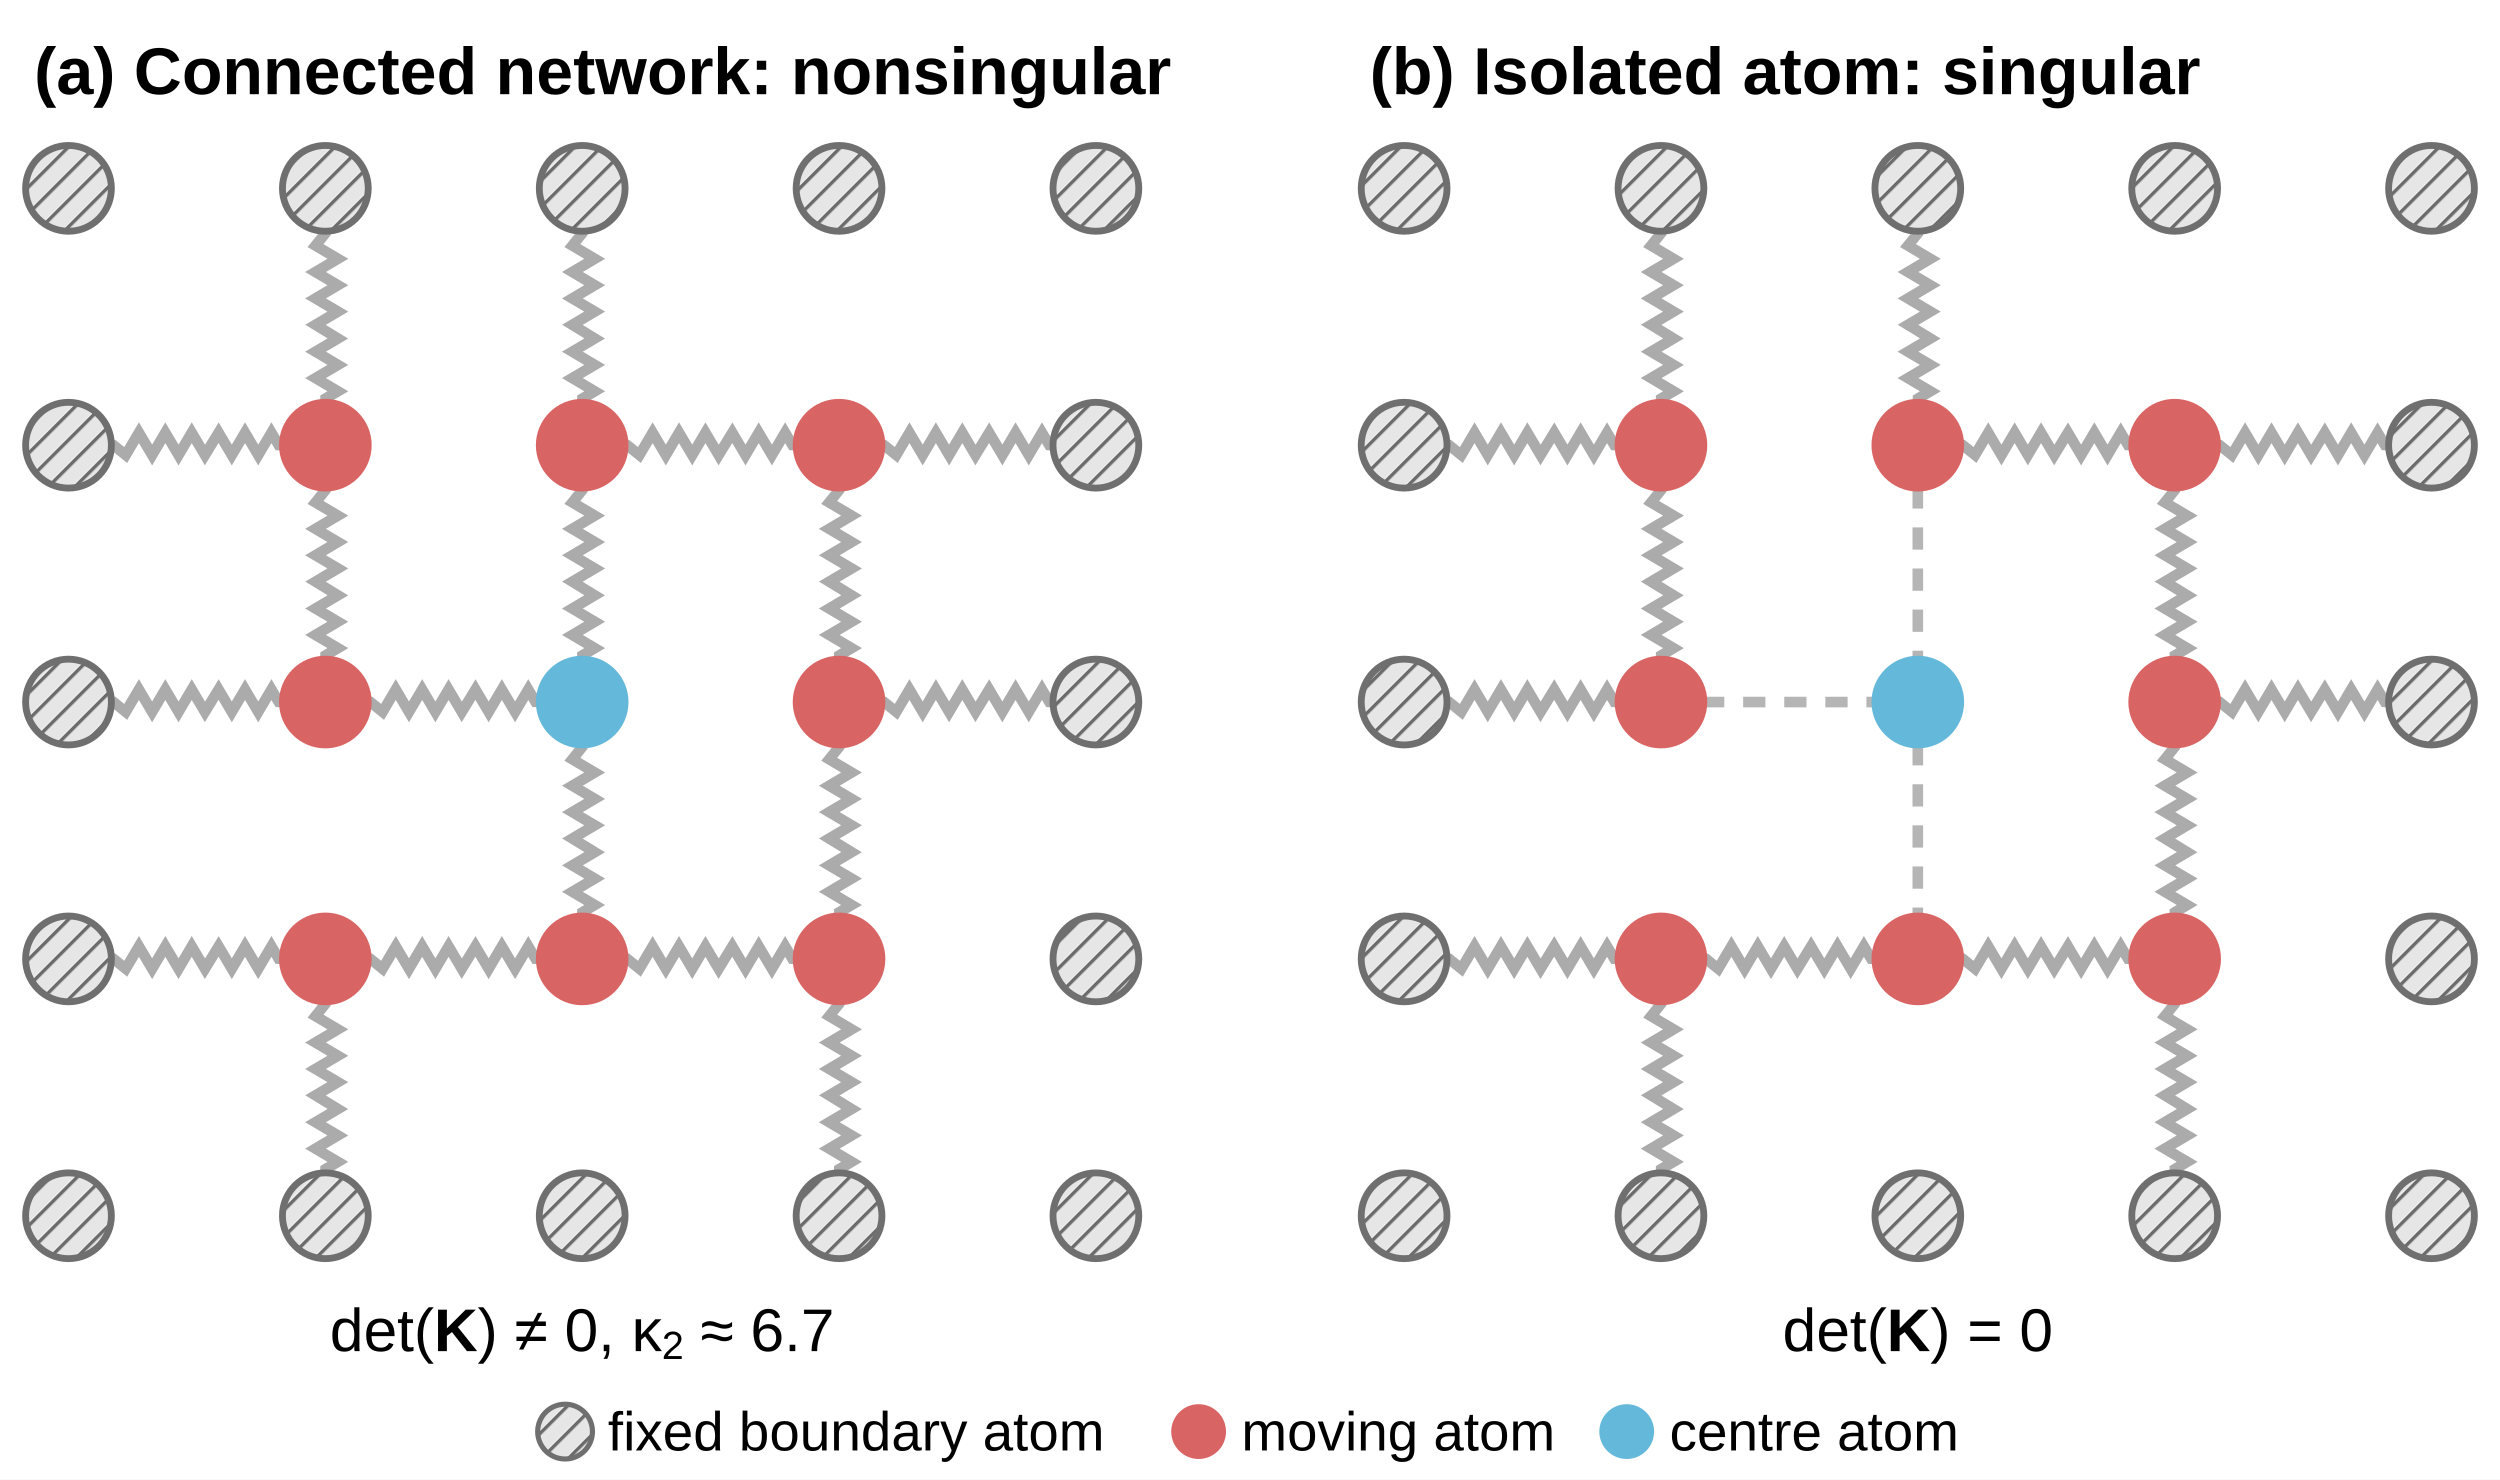
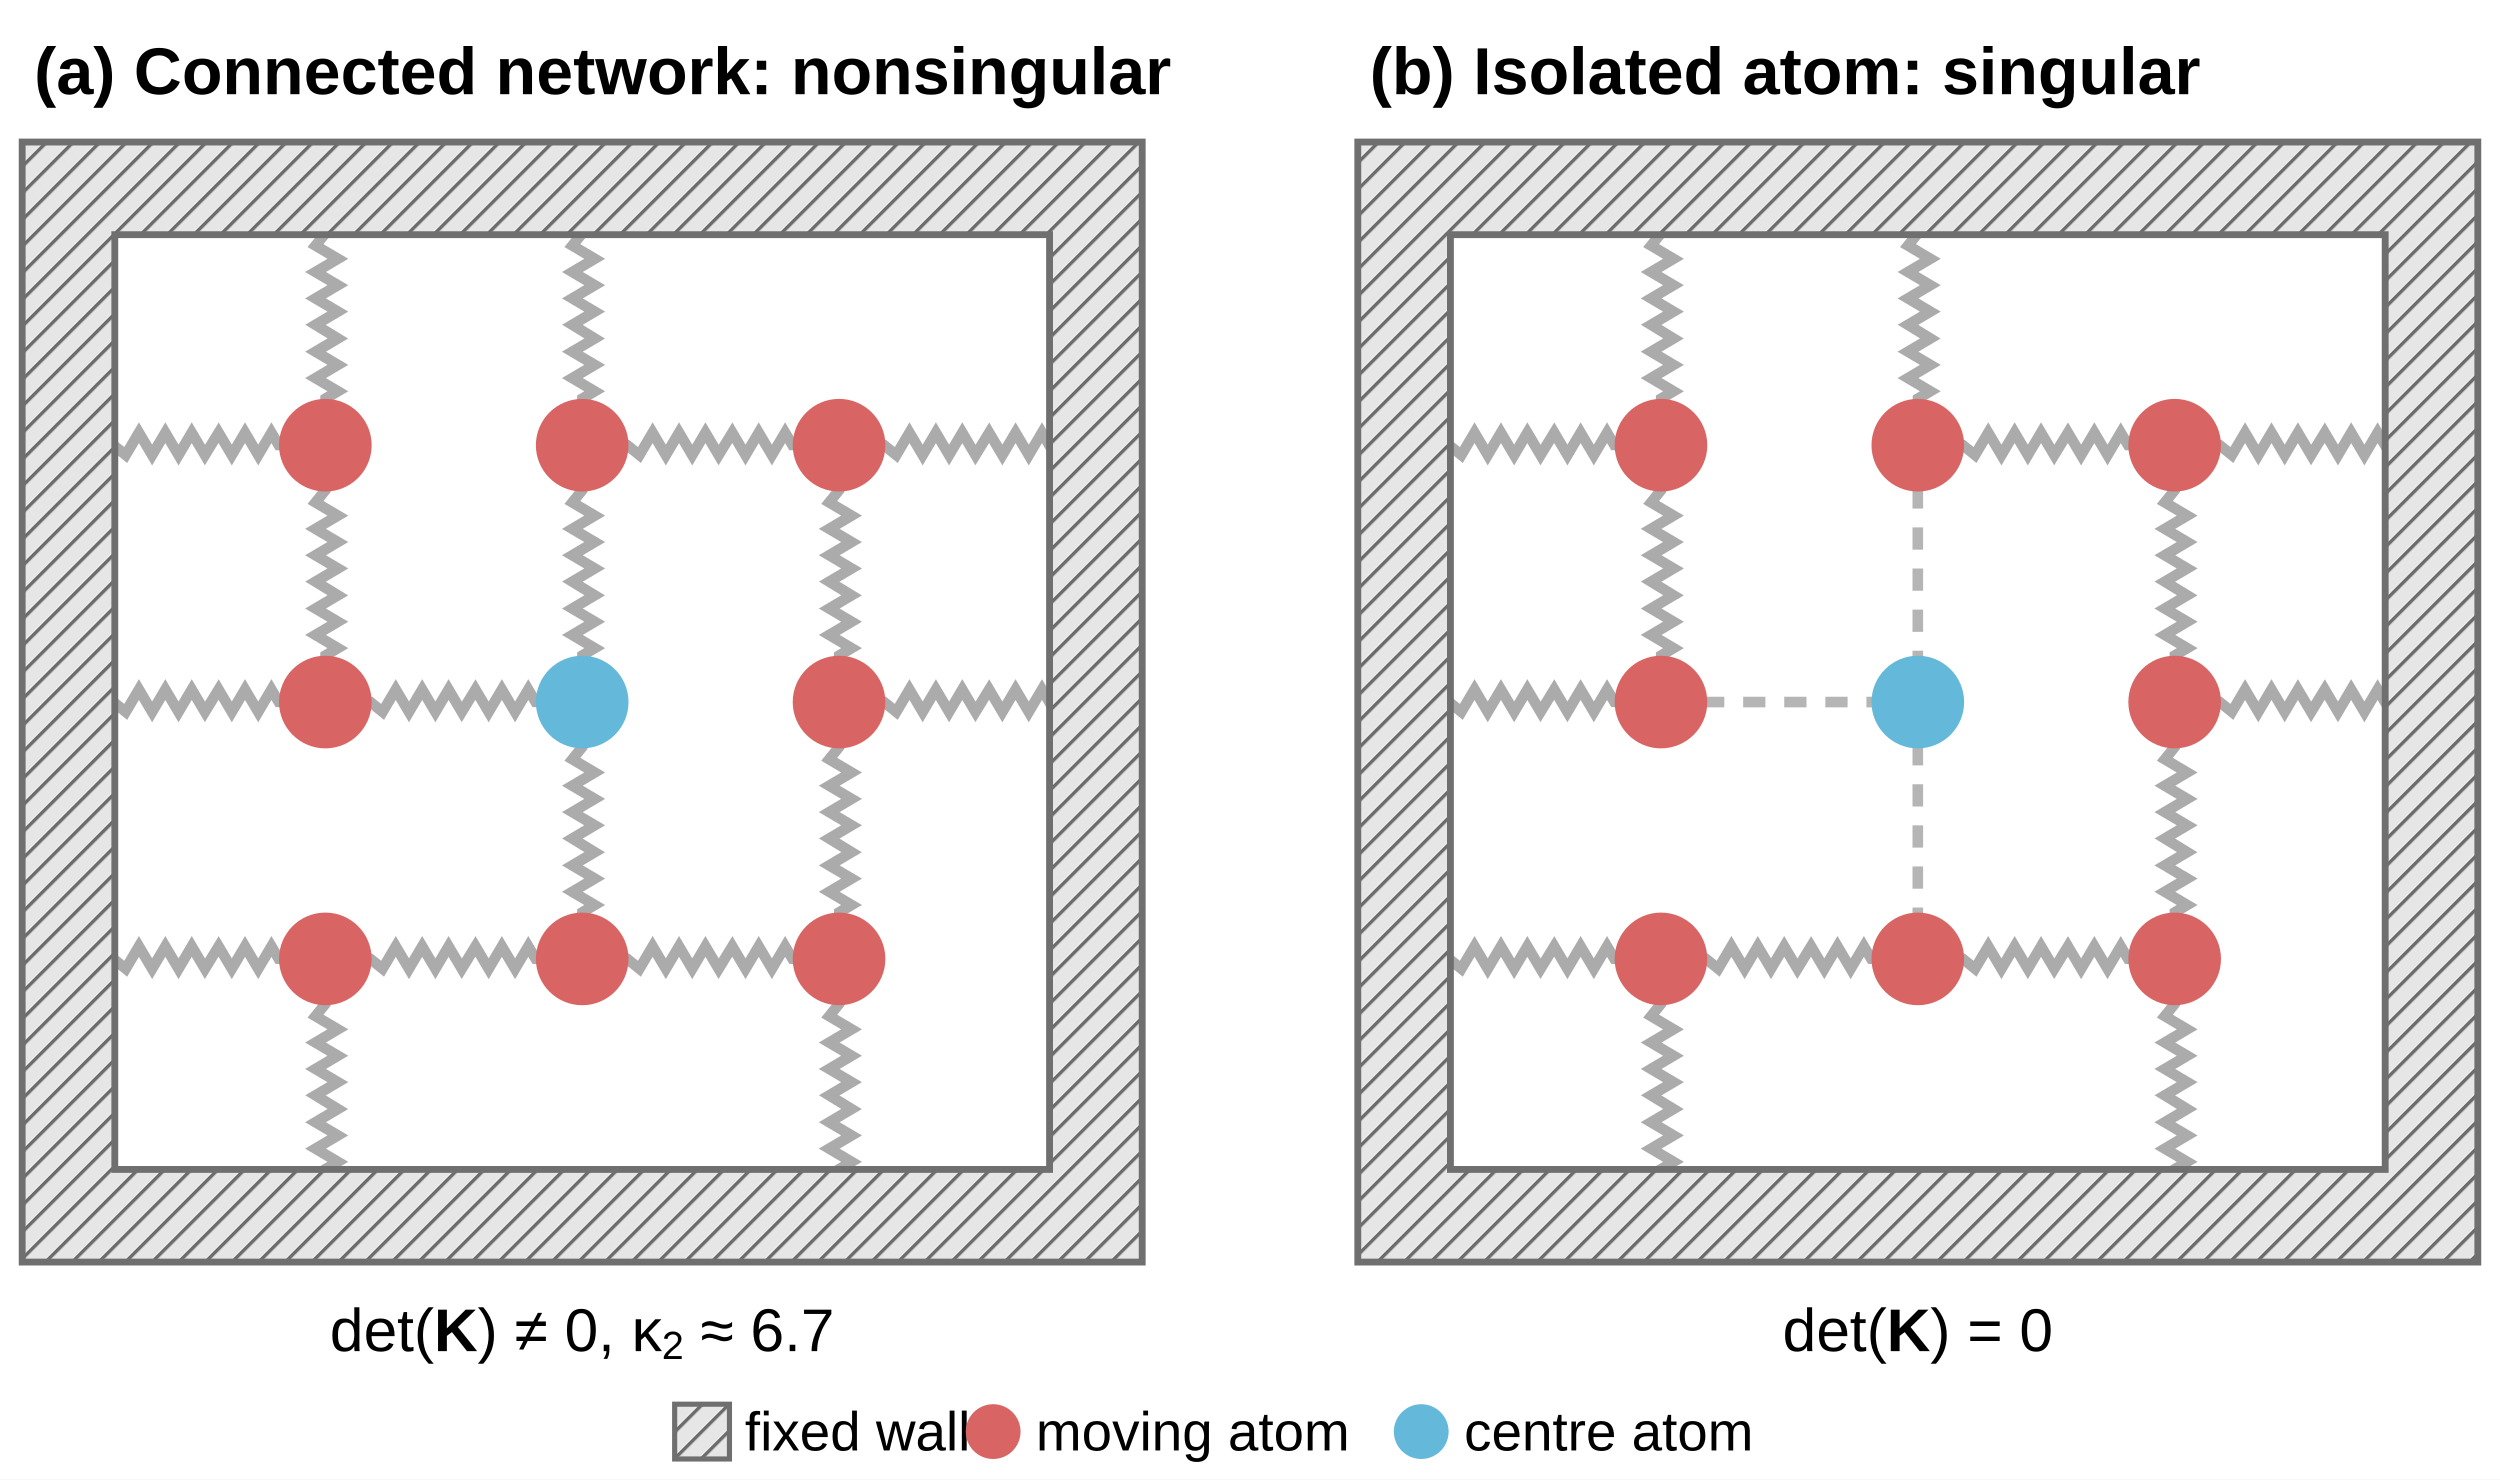
<svg xmlns="http://www.w3.org/2000/svg" width="146.0mm" height="86.405mm" viewBox="0 0 146.0 86.405" version="1.1">
  <defs>
    <pattern id="hatch" patternUnits="userSpaceOnUse" width="1.1" height="1.1" patternTransform="rotate(45)">
      <rect width="1.1" height="1.1" fill="#e6e6e6" />
      <line x1="0" y1="0" x2="0" y2="1.1" stroke="#6f6f6f" stroke-width="0.4" />
    </pattern>
  </defs>
  <rect width="146.0" height="86.405" fill="#ffffff" />
  <text style="font-size:3.88px;font-weight:bold;font-family:Arial,'Liberation Sans',sans-serif" x="2.000" y="5.5">(a) Connected network: nonsingular</text>
  <g transform="translate(19.000,11.000) rotate(90.0) translate(1.905,0) scale(0.5496)">
    <path style="fill:none;stroke:#ababab;stroke-width:1.128" d="m 0,0 1.316,-0.002 1.299,1.047 1.403,-2.373 1.403,2.373 1.403,-2.373 1.403,2.373 1.403,-2.373 1.403,2.373 1.452,-2.373 1.403,2.373 1.403,-2.373 1.403,2.373 1.403,-2.373 0.772,1.306 1.488,0.038" />
  </g>
  <g transform="translate(34.000,11.000) rotate(90.0) translate(1.905,0) scale(0.5496)">
    <path style="fill:none;stroke:#ababab;stroke-width:1.128" d="m 0,0 1.316,-0.002 1.299,1.047 1.403,-2.373 1.403,2.373 1.403,-2.373 1.403,2.373 1.403,-2.373 1.403,2.373 1.452,-2.373 1.403,2.373 1.403,-2.373 1.403,2.373 1.403,-2.373 0.772,1.306 1.488,0.038" />
  </g>
  <g transform="translate(4.000,26.000) rotate(0.0) translate(1.905,0) scale(0.5496)">
    <path style="fill:none;stroke:#ababab;stroke-width:1.128" d="m 0,0 1.316,-0.002 1.299,1.047 1.403,-2.373 1.403,2.373 1.403,-2.373 1.403,2.373 1.403,-2.373 1.403,2.373 1.452,-2.373 1.403,2.373 1.403,-2.373 1.403,2.373 1.403,-2.373 0.772,1.306 1.488,0.038" />
  </g>
  <g transform="translate(19.000,26.000) rotate(90.0) translate(1.905,0) scale(0.5496)">
    <path style="fill:none;stroke:#ababab;stroke-width:1.128" d="m 0,0 1.316,-0.002 1.299,1.047 1.403,-2.373 1.403,2.373 1.403,-2.373 1.403,2.373 1.403,-2.373 1.403,2.373 1.452,-2.373 1.403,2.373 1.403,-2.373 1.403,2.373 1.403,-2.373 0.772,1.306 1.488,0.038" />
  </g>
  <g transform="translate(34.000,26.000) rotate(90.0) translate(1.905,0) scale(0.5496)">
    <path style="fill:none;stroke:#ababab;stroke-width:1.128" d="m 0,0 1.316,-0.002 1.299,1.047 1.403,-2.373 1.403,2.373 1.403,-2.373 1.403,2.373 1.403,-2.373 1.403,2.373 1.452,-2.373 1.403,2.373 1.403,-2.373 1.403,2.373 1.403,-2.373 0.772,1.306 1.488,0.038" />
  </g>
  <g transform="translate(34.000,26.000) rotate(0.0) translate(1.905,0) scale(0.5496)">
    <path style="fill:none;stroke:#ababab;stroke-width:1.128" d="m 0,0 1.316,-0.002 1.299,1.047 1.403,-2.373 1.403,2.373 1.403,-2.373 1.403,2.373 1.403,-2.373 1.403,2.373 1.452,-2.373 1.403,2.373 1.403,-2.373 1.403,2.373 1.403,-2.373 0.772,1.306 1.488,0.038" />
  </g>
  <g transform="translate(49.000,26.000) rotate(90.0) translate(1.905,0) scale(0.5496)">
    <path style="fill:none;stroke:#ababab;stroke-width:1.128" d="m 0,0 1.316,-0.002 1.299,1.047 1.403,-2.373 1.403,2.373 1.403,-2.373 1.403,2.373 1.403,-2.373 1.403,2.373 1.452,-2.373 1.403,2.373 1.403,-2.373 1.403,2.373 1.403,-2.373 0.772,1.306 1.488,0.038" />
  </g>
  <g transform="translate(49.000,26.000) rotate(0.0) translate(1.905,0) scale(0.5496)">
    <path style="fill:none;stroke:#ababab;stroke-width:1.128" d="m 0,0 1.316,-0.002 1.299,1.047 1.403,-2.373 1.403,2.373 1.403,-2.373 1.403,2.373 1.403,-2.373 1.403,2.373 1.452,-2.373 1.403,2.373 1.403,-2.373 1.403,2.373 1.403,-2.373 0.772,1.306 1.488,0.038" />
  </g>
  <g transform="translate(4.000,41.000) rotate(0.0) translate(1.905,0) scale(0.5496)">
    <path style="fill:none;stroke:#ababab;stroke-width:1.128" d="m 0,0 1.316,-0.002 1.299,1.047 1.403,-2.373 1.403,2.373 1.403,-2.373 1.403,2.373 1.403,-2.373 1.403,2.373 1.452,-2.373 1.403,2.373 1.403,-2.373 1.403,2.373 1.403,-2.373 0.772,1.306 1.488,0.038" />
  </g>
  <g transform="translate(19.000,41.000) rotate(0.0) translate(1.905,0) scale(0.5496)">
    <path style="fill:none;stroke:#ababab;stroke-width:1.128" d="m 0,0 1.316,-0.002 1.299,1.047 1.403,-2.373 1.403,2.373 1.403,-2.373 1.403,2.373 1.403,-2.373 1.403,2.373 1.452,-2.373 1.403,2.373 1.403,-2.373 1.403,2.373 1.403,-2.373 0.772,1.306 1.488,0.038" />
  </g>
  <g transform="translate(34.000,41.000) rotate(90.0) translate(1.905,0) scale(0.5496)">
    <path style="fill:none;stroke:#ababab;stroke-width:1.128" d="m 0,0 1.316,-0.002 1.299,1.047 1.403,-2.373 1.403,2.373 1.403,-2.373 1.403,2.373 1.403,-2.373 1.403,2.373 1.452,-2.373 1.403,2.373 1.403,-2.373 1.403,2.373 1.403,-2.373 0.772,1.306 1.488,0.038" />
  </g>
  <g transform="translate(49.000,41.000) rotate(90.0) translate(1.905,0) scale(0.5496)">
    <path style="fill:none;stroke:#ababab;stroke-width:1.128" d="m 0,0 1.316,-0.002 1.299,1.047 1.403,-2.373 1.403,2.373 1.403,-2.373 1.403,2.373 1.403,-2.373 1.403,2.373 1.452,-2.373 1.403,2.373 1.403,-2.373 1.403,2.373 1.403,-2.373 0.772,1.306 1.488,0.038" />
  </g>
  <g transform="translate(49.000,41.000) rotate(0.0) translate(1.905,0) scale(0.5496)">
    <path style="fill:none;stroke:#ababab;stroke-width:1.128" d="m 0,0 1.316,-0.002 1.299,1.047 1.403,-2.373 1.403,2.373 1.403,-2.373 1.403,2.373 1.403,-2.373 1.403,2.373 1.452,-2.373 1.403,2.373 1.403,-2.373 1.403,2.373 1.403,-2.373 0.772,1.306 1.488,0.038" />
  </g>
  <g transform="translate(4.000,56.000) rotate(0.0) translate(1.905,0) scale(0.5496)">
    <path style="fill:none;stroke:#ababab;stroke-width:1.128" d="m 0,0 1.316,-0.002 1.299,1.047 1.403,-2.373 1.403,2.373 1.403,-2.373 1.403,2.373 1.403,-2.373 1.403,2.373 1.452,-2.373 1.403,2.373 1.403,-2.373 1.403,2.373 1.403,-2.373 0.772,1.306 1.488,0.038" />
  </g>
  <g transform="translate(19.000,56.000) rotate(90.0) translate(1.905,0) scale(0.5496)">
    <path style="fill:none;stroke:#ababab;stroke-width:1.128" d="m 0,0 1.316,-0.002 1.299,1.047 1.403,-2.373 1.403,2.373 1.403,-2.373 1.403,2.373 1.403,-2.373 1.403,2.373 1.452,-2.373 1.403,2.373 1.403,-2.373 1.403,2.373 1.403,-2.373 0.772,1.306 1.488,0.038" />
  </g>
  <g transform="translate(19.000,56.000) rotate(0.0) translate(1.905,0) scale(0.5496)">
    <path style="fill:none;stroke:#ababab;stroke-width:1.128" d="m 0,0 1.316,-0.002 1.299,1.047 1.403,-2.373 1.403,2.373 1.403,-2.373 1.403,2.373 1.403,-2.373 1.403,2.373 1.452,-2.373 1.403,2.373 1.403,-2.373 1.403,2.373 1.403,-2.373 0.772,1.306 1.488,0.038" />
  </g>
  <g transform="translate(34.000,56.000) rotate(0.0) translate(1.905,0) scale(0.5496)">
    <path style="fill:none;stroke:#ababab;stroke-width:1.128" d="m 0,0 1.316,-0.002 1.299,1.047 1.403,-2.373 1.403,2.373 1.403,-2.373 1.403,2.373 1.403,-2.373 1.403,2.373 1.452,-2.373 1.403,2.373 1.403,-2.373 1.403,2.373 1.403,-2.373 0.772,1.306 1.488,0.038" />
  </g>
  <g transform="translate(49.000,56.000) rotate(90.0) translate(1.905,0) scale(0.5496)">
    <path style="fill:none;stroke:#ababab;stroke-width:1.128" d="m 0,0 1.316,-0.002 1.299,1.047 1.403,-2.373 1.403,2.373 1.403,-2.373 1.403,2.373 1.403,-2.373 1.403,2.373 1.452,-2.373 1.403,2.373 1.403,-2.373 1.403,2.373 1.403,-2.373 0.772,1.306 1.488,0.038" />
  </g>
-   <circle style="fill:url(#hatch);stroke:#6f6f6f;stroke-width:0.4" cx="4.000" cy="11.000" r="2.505" />
-   <circle style="fill:url(#hatch);stroke:#6f6f6f;stroke-width:0.4" cx="19.000" cy="11.000" r="2.505" />
-   <circle style="fill:url(#hatch);stroke:#6f6f6f;stroke-width:0.4" cx="34.000" cy="11.000" r="2.505" />
-   <circle style="fill:url(#hatch);stroke:#6f6f6f;stroke-width:0.4" cx="49.000" cy="11.000" r="2.505" />
-   <circle style="fill:url(#hatch);stroke:#6f6f6f;stroke-width:0.4" cx="64.000" cy="11.000" r="2.505" />
-   <circle style="fill:url(#hatch);stroke:#6f6f6f;stroke-width:0.4" cx="4.000" cy="26.000" r="2.505" />
+   <path style="fill:url(#hatch);fill-rule:evenodd;stroke:#6f6f6f;stroke-width:0.4" d="M 1.295,8.295 H 66.705 V 73.705 H 1.295 Z M 6.705,13.705 V 68.295 H 61.295 V 13.705 Z" />
  <circle style="fill:#d96464" cx="19.000" cy="26.000" r="2.705" />
  <circle style="fill:#d96464" cx="34.000" cy="26.000" r="2.705" />
  <circle style="fill:#d96464" cx="49.000" cy="26.000" r="2.705" />
-   <circle style="fill:url(#hatch);stroke:#6f6f6f;stroke-width:0.4" cx="64.000" cy="26.000" r="2.505" />
-   <circle style="fill:url(#hatch);stroke:#6f6f6f;stroke-width:0.4" cx="4.000" cy="41.000" r="2.505" />
  <circle style="fill:#d96464" cx="19.000" cy="41.000" r="2.705" />
  <circle style="fill:#64b8d9" cx="34.000" cy="41.000" r="2.705" />
  <circle style="fill:#d96464" cx="49.000" cy="41.000" r="2.705" />
-   <circle style="fill:url(#hatch);stroke:#6f6f6f;stroke-width:0.4" cx="64.000" cy="41.000" r="2.505" />
-   <circle style="fill:url(#hatch);stroke:#6f6f6f;stroke-width:0.4" cx="4.000" cy="56.000" r="2.505" />
  <circle style="fill:#d96464" cx="19.000" cy="56.000" r="2.705" />
  <circle style="fill:#d96464" cx="34.000" cy="56.000" r="2.705" />
  <circle style="fill:#d96464" cx="49.000" cy="56.000" r="2.705" />
-   <circle style="fill:url(#hatch);stroke:#6f6f6f;stroke-width:0.4" cx="64.000" cy="56.000" r="2.505" />
-   <circle style="fill:url(#hatch);stroke:#6f6f6f;stroke-width:0.4" cx="4.000" cy="71.000" r="2.505" />
-   <circle style="fill:url(#hatch);stroke:#6f6f6f;stroke-width:0.4" cx="19.000" cy="71.000" r="2.505" />
-   <circle style="fill:url(#hatch);stroke:#6f6f6f;stroke-width:0.4" cx="34.000" cy="71.000" r="2.505" />
-   <circle style="fill:url(#hatch);stroke:#6f6f6f;stroke-width:0.4" cx="49.000" cy="71.000" r="2.505" />
-   <circle style="fill:url(#hatch);stroke:#6f6f6f;stroke-width:0.4" cx="64.000" cy="71.000" r="2.505" />
  <text style="font-size:3.528px;font-family:Arial,'Liberation Sans',sans-serif;text-anchor:middle" x="34.000" y="78.905">det(<tspan style="font-weight:bold">K</tspan>) ≠ 0,  κ<tspan style="font-size:65%;baseline-shift:sub">2</tspan> ≈ 6.7</text>
  <text style="font-size:3.88px;font-weight:bold;font-family:Arial,'Liberation Sans',sans-serif" x="80.000" y="5.5">(b) Isolated atom: singular</text>
  <g transform="translate(97.000,11.000) rotate(90.0) translate(1.905,0) scale(0.5496)">
    <path style="fill:none;stroke:#ababab;stroke-width:1.128" d="m 0,0 1.316,-0.002 1.299,1.047 1.403,-2.373 1.403,2.373 1.403,-2.373 1.403,2.373 1.403,-2.373 1.403,2.373 1.452,-2.373 1.403,2.373 1.403,-2.373 1.403,2.373 1.403,-2.373 0.772,1.306 1.488,0.038" />
  </g>
  <g transform="translate(112.000,11.000) rotate(90.0) translate(1.905,0) scale(0.5496)">
    <path style="fill:none;stroke:#ababab;stroke-width:1.128" d="m 0,0 1.316,-0.002 1.299,1.047 1.403,-2.373 1.403,2.373 1.403,-2.373 1.403,2.373 1.403,-2.373 1.403,2.373 1.452,-2.373 1.403,2.373 1.403,-2.373 1.403,2.373 1.403,-2.373 0.772,1.306 1.488,0.038" />
  </g>
  <g transform="translate(82.000,26.000) rotate(0.0) translate(1.905,0) scale(0.5496)">
    <path style="fill:none;stroke:#ababab;stroke-width:1.128" d="m 0,0 1.316,-0.002 1.299,1.047 1.403,-2.373 1.403,2.373 1.403,-2.373 1.403,2.373 1.403,-2.373 1.403,2.373 1.452,-2.373 1.403,2.373 1.403,-2.373 1.403,2.373 1.403,-2.373 0.772,1.306 1.488,0.038" />
  </g>
  <g transform="translate(97.000,26.000) rotate(90.0) translate(1.905,0) scale(0.5496)">
    <path style="fill:none;stroke:#ababab;stroke-width:1.128" d="m 0,0 1.316,-0.002 1.299,1.047 1.403,-2.373 1.403,2.373 1.403,-2.373 1.403,2.373 1.403,-2.373 1.403,2.373 1.452,-2.373 1.403,2.373 1.403,-2.373 1.403,2.373 1.403,-2.373 0.772,1.306 1.488,0.038" />
  </g>
  <path style="fill:none;stroke:#b5b5b5;stroke-width:0.62;stroke-dasharray:1.3,1.1" d="M 112.000,26.000 L 112.000,41.000" />
  <g transform="translate(112.000,26.000) rotate(0.0) translate(1.905,0) scale(0.5496)">
    <path style="fill:none;stroke:#ababab;stroke-width:1.128" d="m 0,0 1.316,-0.002 1.299,1.047 1.403,-2.373 1.403,2.373 1.403,-2.373 1.403,2.373 1.403,-2.373 1.403,2.373 1.452,-2.373 1.403,2.373 1.403,-2.373 1.403,2.373 1.403,-2.373 0.772,1.306 1.488,0.038" />
  </g>
  <g transform="translate(127.000,26.000) rotate(90.0) translate(1.905,0) scale(0.5496)">
    <path style="fill:none;stroke:#ababab;stroke-width:1.128" d="m 0,0 1.316,-0.002 1.299,1.047 1.403,-2.373 1.403,2.373 1.403,-2.373 1.403,2.373 1.403,-2.373 1.403,2.373 1.452,-2.373 1.403,2.373 1.403,-2.373 1.403,2.373 1.403,-2.373 0.772,1.306 1.488,0.038" />
  </g>
  <g transform="translate(127.000,26.000) rotate(0.0) translate(1.905,0) scale(0.5496)">
    <path style="fill:none;stroke:#ababab;stroke-width:1.128" d="m 0,0 1.316,-0.002 1.299,1.047 1.403,-2.373 1.403,2.373 1.403,-2.373 1.403,2.373 1.403,-2.373 1.403,2.373 1.452,-2.373 1.403,2.373 1.403,-2.373 1.403,2.373 1.403,-2.373 0.772,1.306 1.488,0.038" />
  </g>
  <g transform="translate(82.000,41.000) rotate(0.0) translate(1.905,0) scale(0.5496)">
    <path style="fill:none;stroke:#ababab;stroke-width:1.128" d="m 0,0 1.316,-0.002 1.299,1.047 1.403,-2.373 1.403,2.373 1.403,-2.373 1.403,2.373 1.403,-2.373 1.403,2.373 1.452,-2.373 1.403,2.373 1.403,-2.373 1.403,2.373 1.403,-2.373 0.772,1.306 1.488,0.038" />
  </g>
  <path style="fill:none;stroke:#b5b5b5;stroke-width:0.62;stroke-dasharray:1.3,1.1" d="M 97.000,41.000 L 112.000,41.000" />
  <path style="fill:none;stroke:#b5b5b5;stroke-width:0.62;stroke-dasharray:1.3,1.1" d="M 112.000,41.000 L 112.000,56.000" />
  <g transform="translate(127.000,41.000) rotate(90.0) translate(1.905,0) scale(0.5496)">
    <path style="fill:none;stroke:#ababab;stroke-width:1.128" d="m 0,0 1.316,-0.002 1.299,1.047 1.403,-2.373 1.403,2.373 1.403,-2.373 1.403,2.373 1.403,-2.373 1.403,2.373 1.452,-2.373 1.403,2.373 1.403,-2.373 1.403,2.373 1.403,-2.373 0.772,1.306 1.488,0.038" />
  </g>
  <g transform="translate(127.000,41.000) rotate(0.0) translate(1.905,0) scale(0.5496)">
    <path style="fill:none;stroke:#ababab;stroke-width:1.128" d="m 0,0 1.316,-0.002 1.299,1.047 1.403,-2.373 1.403,2.373 1.403,-2.373 1.403,2.373 1.403,-2.373 1.403,2.373 1.452,-2.373 1.403,2.373 1.403,-2.373 1.403,2.373 1.403,-2.373 0.772,1.306 1.488,0.038" />
  </g>
  <g transform="translate(82.000,56.000) rotate(0.0) translate(1.905,0) scale(0.5496)">
    <path style="fill:none;stroke:#ababab;stroke-width:1.128" d="m 0,0 1.316,-0.002 1.299,1.047 1.403,-2.373 1.403,2.373 1.403,-2.373 1.403,2.373 1.403,-2.373 1.403,2.373 1.452,-2.373 1.403,2.373 1.403,-2.373 1.403,2.373 1.403,-2.373 0.772,1.306 1.488,0.038" />
  </g>
  <g transform="translate(97.000,56.000) rotate(90.0) translate(1.905,0) scale(0.5496)">
    <path style="fill:none;stroke:#ababab;stroke-width:1.128" d="m 0,0 1.316,-0.002 1.299,1.047 1.403,-2.373 1.403,2.373 1.403,-2.373 1.403,2.373 1.403,-2.373 1.403,2.373 1.452,-2.373 1.403,2.373 1.403,-2.373 1.403,2.373 1.403,-2.373 0.772,1.306 1.488,0.038" />
  </g>
  <g transform="translate(97.000,56.000) rotate(0.0) translate(1.905,0) scale(0.5496)">
    <path style="fill:none;stroke:#ababab;stroke-width:1.128" d="m 0,0 1.316,-0.002 1.299,1.047 1.403,-2.373 1.403,2.373 1.403,-2.373 1.403,2.373 1.403,-2.373 1.403,2.373 1.452,-2.373 1.403,2.373 1.403,-2.373 1.403,2.373 1.403,-2.373 0.772,1.306 1.488,0.038" />
  </g>
  <g transform="translate(112.000,56.000) rotate(0.0) translate(1.905,0) scale(0.5496)">
    <path style="fill:none;stroke:#ababab;stroke-width:1.128" d="m 0,0 1.316,-0.002 1.299,1.047 1.403,-2.373 1.403,2.373 1.403,-2.373 1.403,2.373 1.403,-2.373 1.403,2.373 1.452,-2.373 1.403,2.373 1.403,-2.373 1.403,2.373 1.403,-2.373 0.772,1.306 1.488,0.038" />
  </g>
  <g transform="translate(127.000,56.000) rotate(90.0) translate(1.905,0) scale(0.5496)">
    <path style="fill:none;stroke:#ababab;stroke-width:1.128" d="m 0,0 1.316,-0.002 1.299,1.047 1.403,-2.373 1.403,2.373 1.403,-2.373 1.403,2.373 1.403,-2.373 1.403,2.373 1.452,-2.373 1.403,2.373 1.403,-2.373 1.403,2.373 1.403,-2.373 0.772,1.306 1.488,0.038" />
  </g>
-   <circle style="fill:url(#hatch);stroke:#6f6f6f;stroke-width:0.4" cx="82.000" cy="11.000" r="2.505" />
-   <circle style="fill:url(#hatch);stroke:#6f6f6f;stroke-width:0.4" cx="97.000" cy="11.000" r="2.505" />
-   <circle style="fill:url(#hatch);stroke:#6f6f6f;stroke-width:0.4" cx="112.000" cy="11.000" r="2.505" />
-   <circle style="fill:url(#hatch);stroke:#6f6f6f;stroke-width:0.4" cx="127.000" cy="11.000" r="2.505" />
-   <circle style="fill:url(#hatch);stroke:#6f6f6f;stroke-width:0.4" cx="142.000" cy="11.000" r="2.505" />
-   <circle style="fill:url(#hatch);stroke:#6f6f6f;stroke-width:0.4" cx="82.000" cy="26.000" r="2.505" />
+   <path style="fill:url(#hatch);fill-rule:evenodd;stroke:#6f6f6f;stroke-width:0.4" d="M 79.295,8.295 H 144.705 V 73.705 H 79.295 Z M 84.705,13.705 V 68.295 H 139.295 V 13.705 Z" />
  <circle style="fill:#d96464" cx="97.000" cy="26.000" r="2.705" />
  <circle style="fill:#d96464" cx="112.000" cy="26.000" r="2.705" />
  <circle style="fill:#d96464" cx="127.000" cy="26.000" r="2.705" />
-   <circle style="fill:url(#hatch);stroke:#6f6f6f;stroke-width:0.4" cx="142.000" cy="26.000" r="2.505" />
-   <circle style="fill:url(#hatch);stroke:#6f6f6f;stroke-width:0.4" cx="82.000" cy="41.000" r="2.505" />
  <circle style="fill:#d96464" cx="97.000" cy="41.000" r="2.705" />
  <circle style="fill:#64b8d9" cx="112.000" cy="41.000" r="2.705" />
  <circle style="fill:#d96464" cx="127.000" cy="41.000" r="2.705" />
-   <circle style="fill:url(#hatch);stroke:#6f6f6f;stroke-width:0.4" cx="142.000" cy="41.000" r="2.505" />
-   <circle style="fill:url(#hatch);stroke:#6f6f6f;stroke-width:0.4" cx="82.000" cy="56.000" r="2.505" />
  <circle style="fill:#d96464" cx="97.000" cy="56.000" r="2.705" />
  <circle style="fill:#d96464" cx="112.000" cy="56.000" r="2.705" />
  <circle style="fill:#d96464" cx="127.000" cy="56.000" r="2.705" />
-   <circle style="fill:url(#hatch);stroke:#6f6f6f;stroke-width:0.4" cx="142.000" cy="56.000" r="2.505" />
-   <circle style="fill:url(#hatch);stroke:#6f6f6f;stroke-width:0.4" cx="82.000" cy="71.000" r="2.505" />
-   <circle style="fill:url(#hatch);stroke:#6f6f6f;stroke-width:0.4" cx="97.000" cy="71.000" r="2.505" />
-   <circle style="fill:url(#hatch);stroke:#6f6f6f;stroke-width:0.4" cx="112.000" cy="71.000" r="2.505" />
-   <circle style="fill:url(#hatch);stroke:#6f6f6f;stroke-width:0.4" cx="127.000" cy="71.000" r="2.505" />
-   <circle style="fill:url(#hatch);stroke:#6f6f6f;stroke-width:0.4" cx="142.000" cy="71.000" r="2.505" />
  <text style="font-size:3.528px;font-family:Arial,'Liberation Sans',sans-serif;text-anchor:middle" x="112.000" y="78.905">det(<tspan style="font-weight:bold">K</tspan>) = 0</text>
  <g style="font-size:3.2px;font-family:Arial,'Liberation Sans',sans-serif">
-     <circle style="fill:url(#hatch);stroke:#6f6f6f;stroke-width:0.3" cx="33.000" cy="83.605" r="1.6" />
-     <text x="35.500" y="84.705">fixed boundary atom</text>
-     <circle style="fill:#d96464" cx="70.000" cy="83.605" r="1.6" />
-     <text x="72.500" y="84.705">moving atom</text>
-     <circle style="fill:#64b8d9" cx="95.000" cy="83.605" r="1.6" />
-     <text x="97.500" y="84.705">centre atom</text>
+     <rect style="fill:url(#hatch);stroke:#6f6f6f;stroke-width:0.3" x="39.400" y="82.005" width="3.2" height="3.2" />
+     <text x="43.500" y="84.705">fixed wall</text>
+     <circle style="fill:#d96464" cx="58.000" cy="83.605" r="1.6" />
+     <text x="60.500" y="84.705">moving atom</text>
+     <circle style="fill:#64b8d9" cx="83.000" cy="83.605" r="1.6" />
+     <text x="85.500" y="84.705">centre atom</text>
  </g>
</svg>
